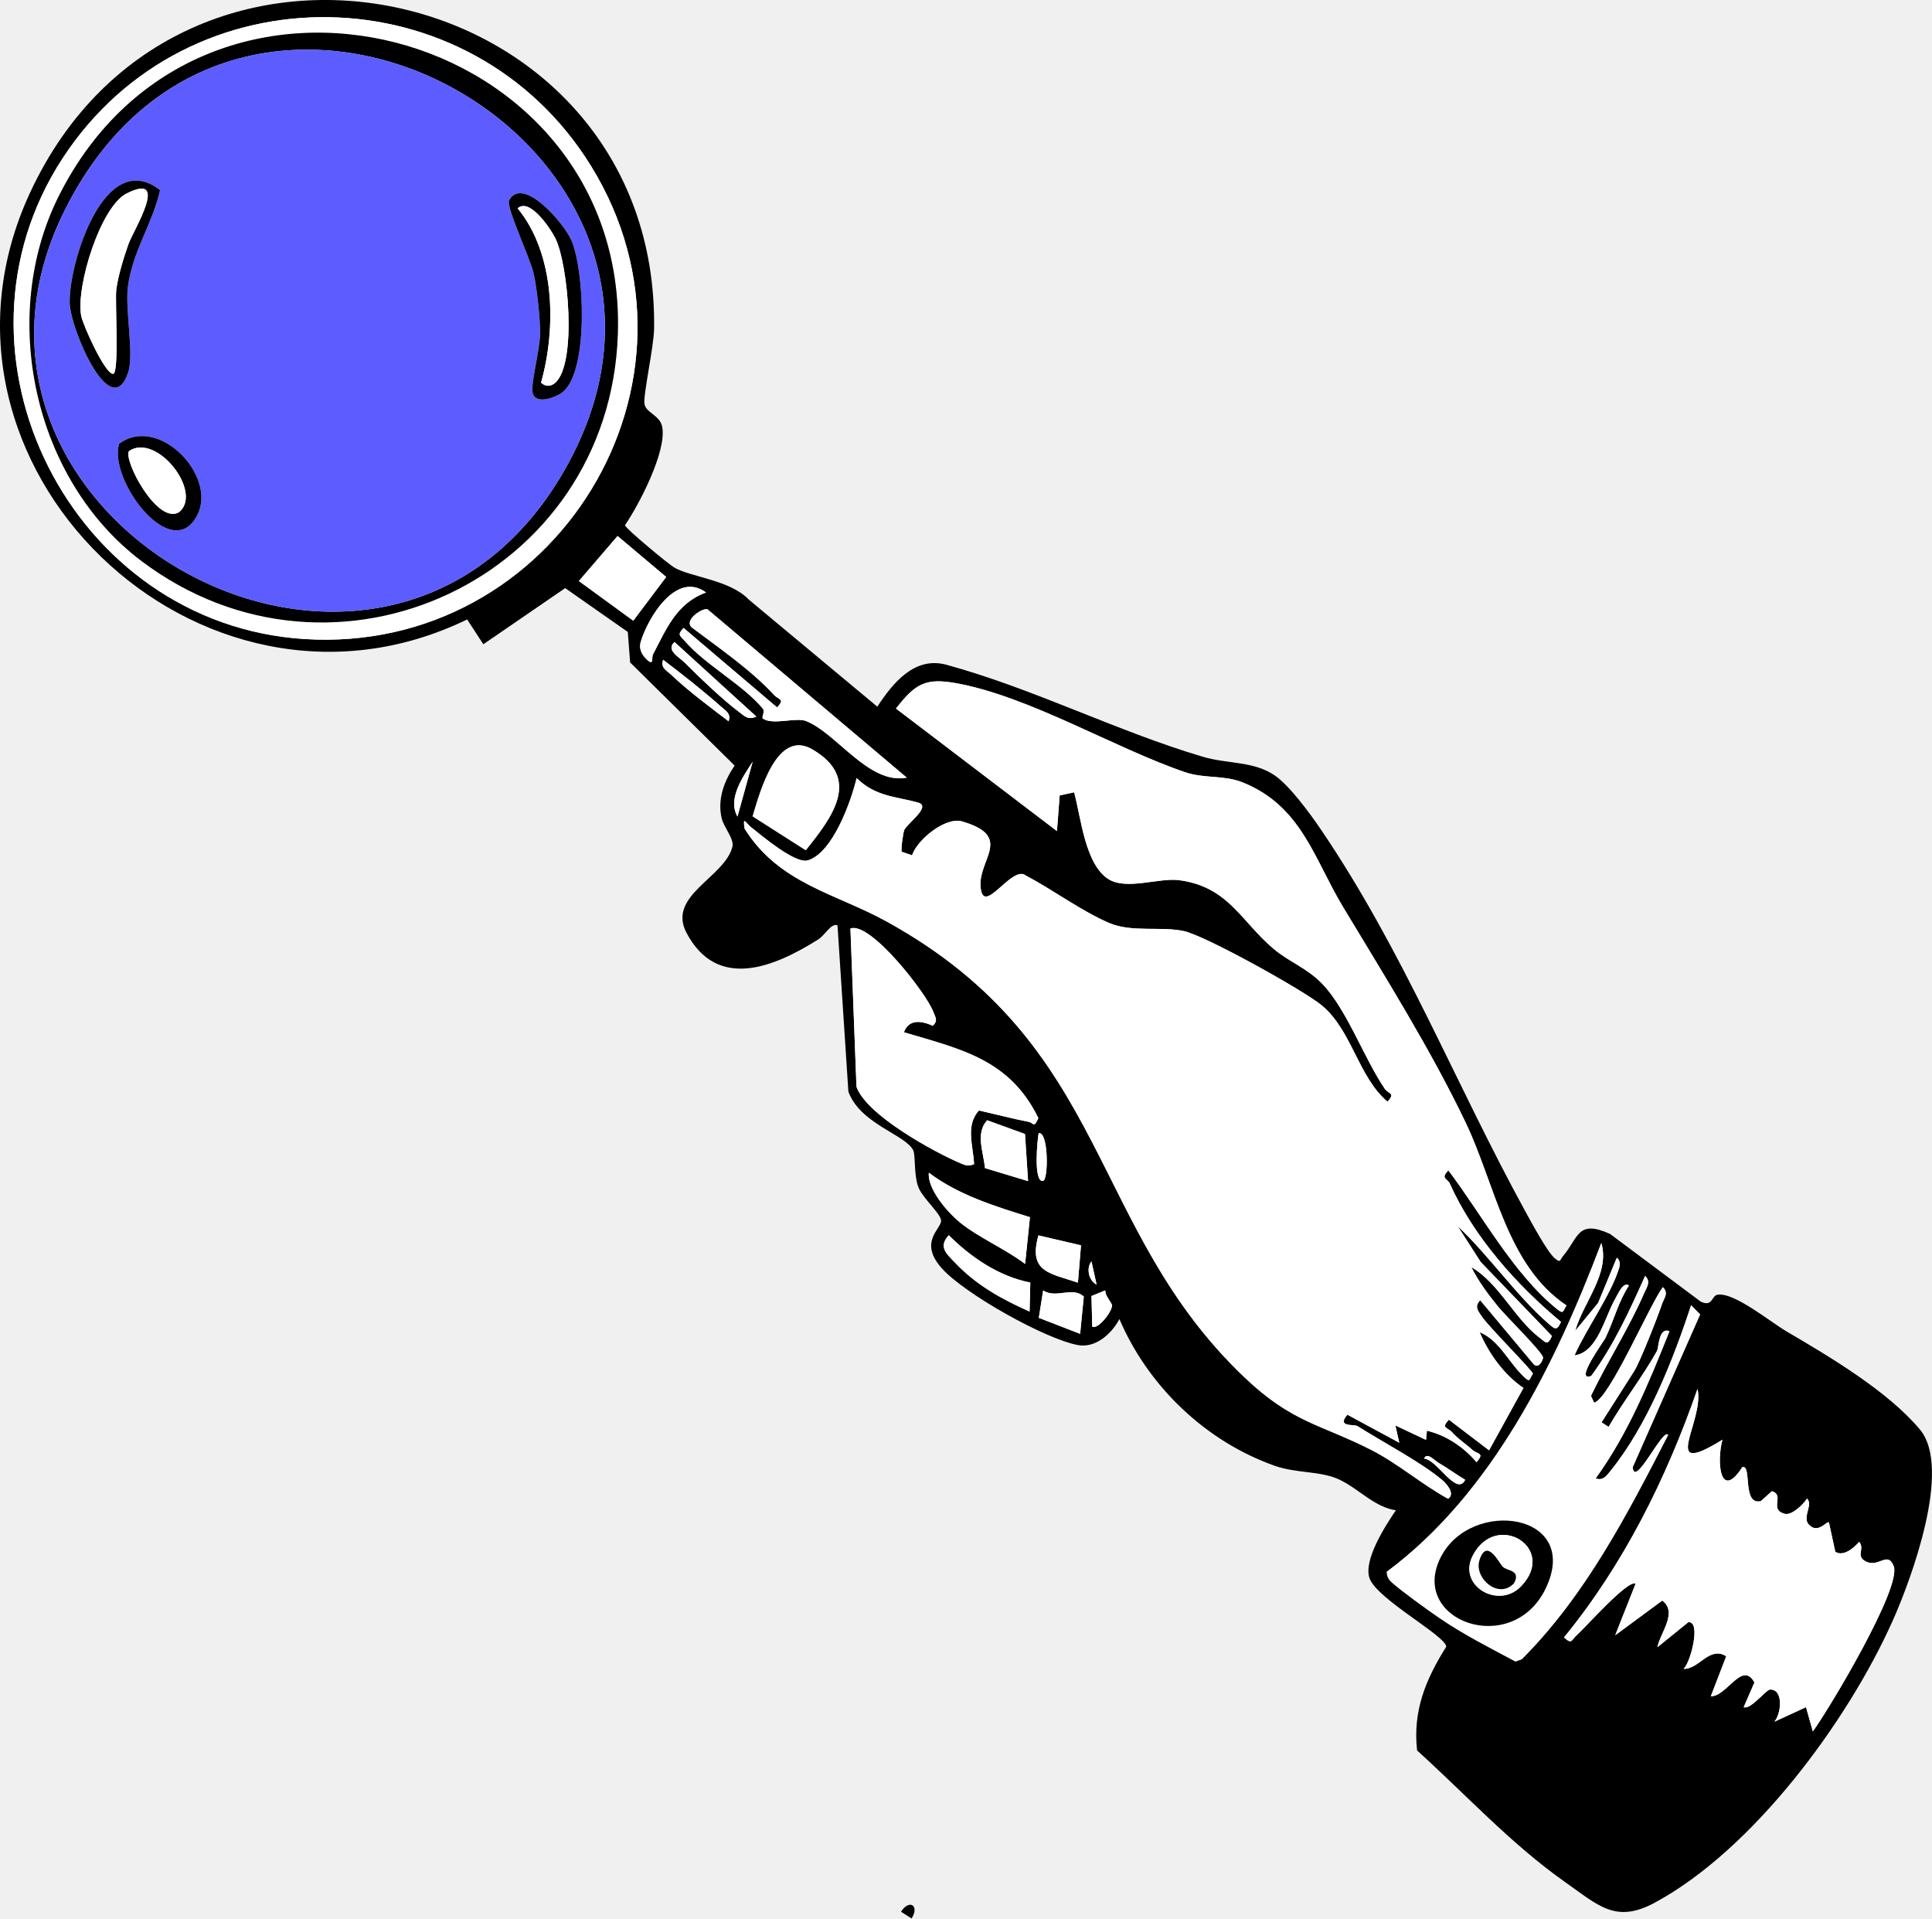
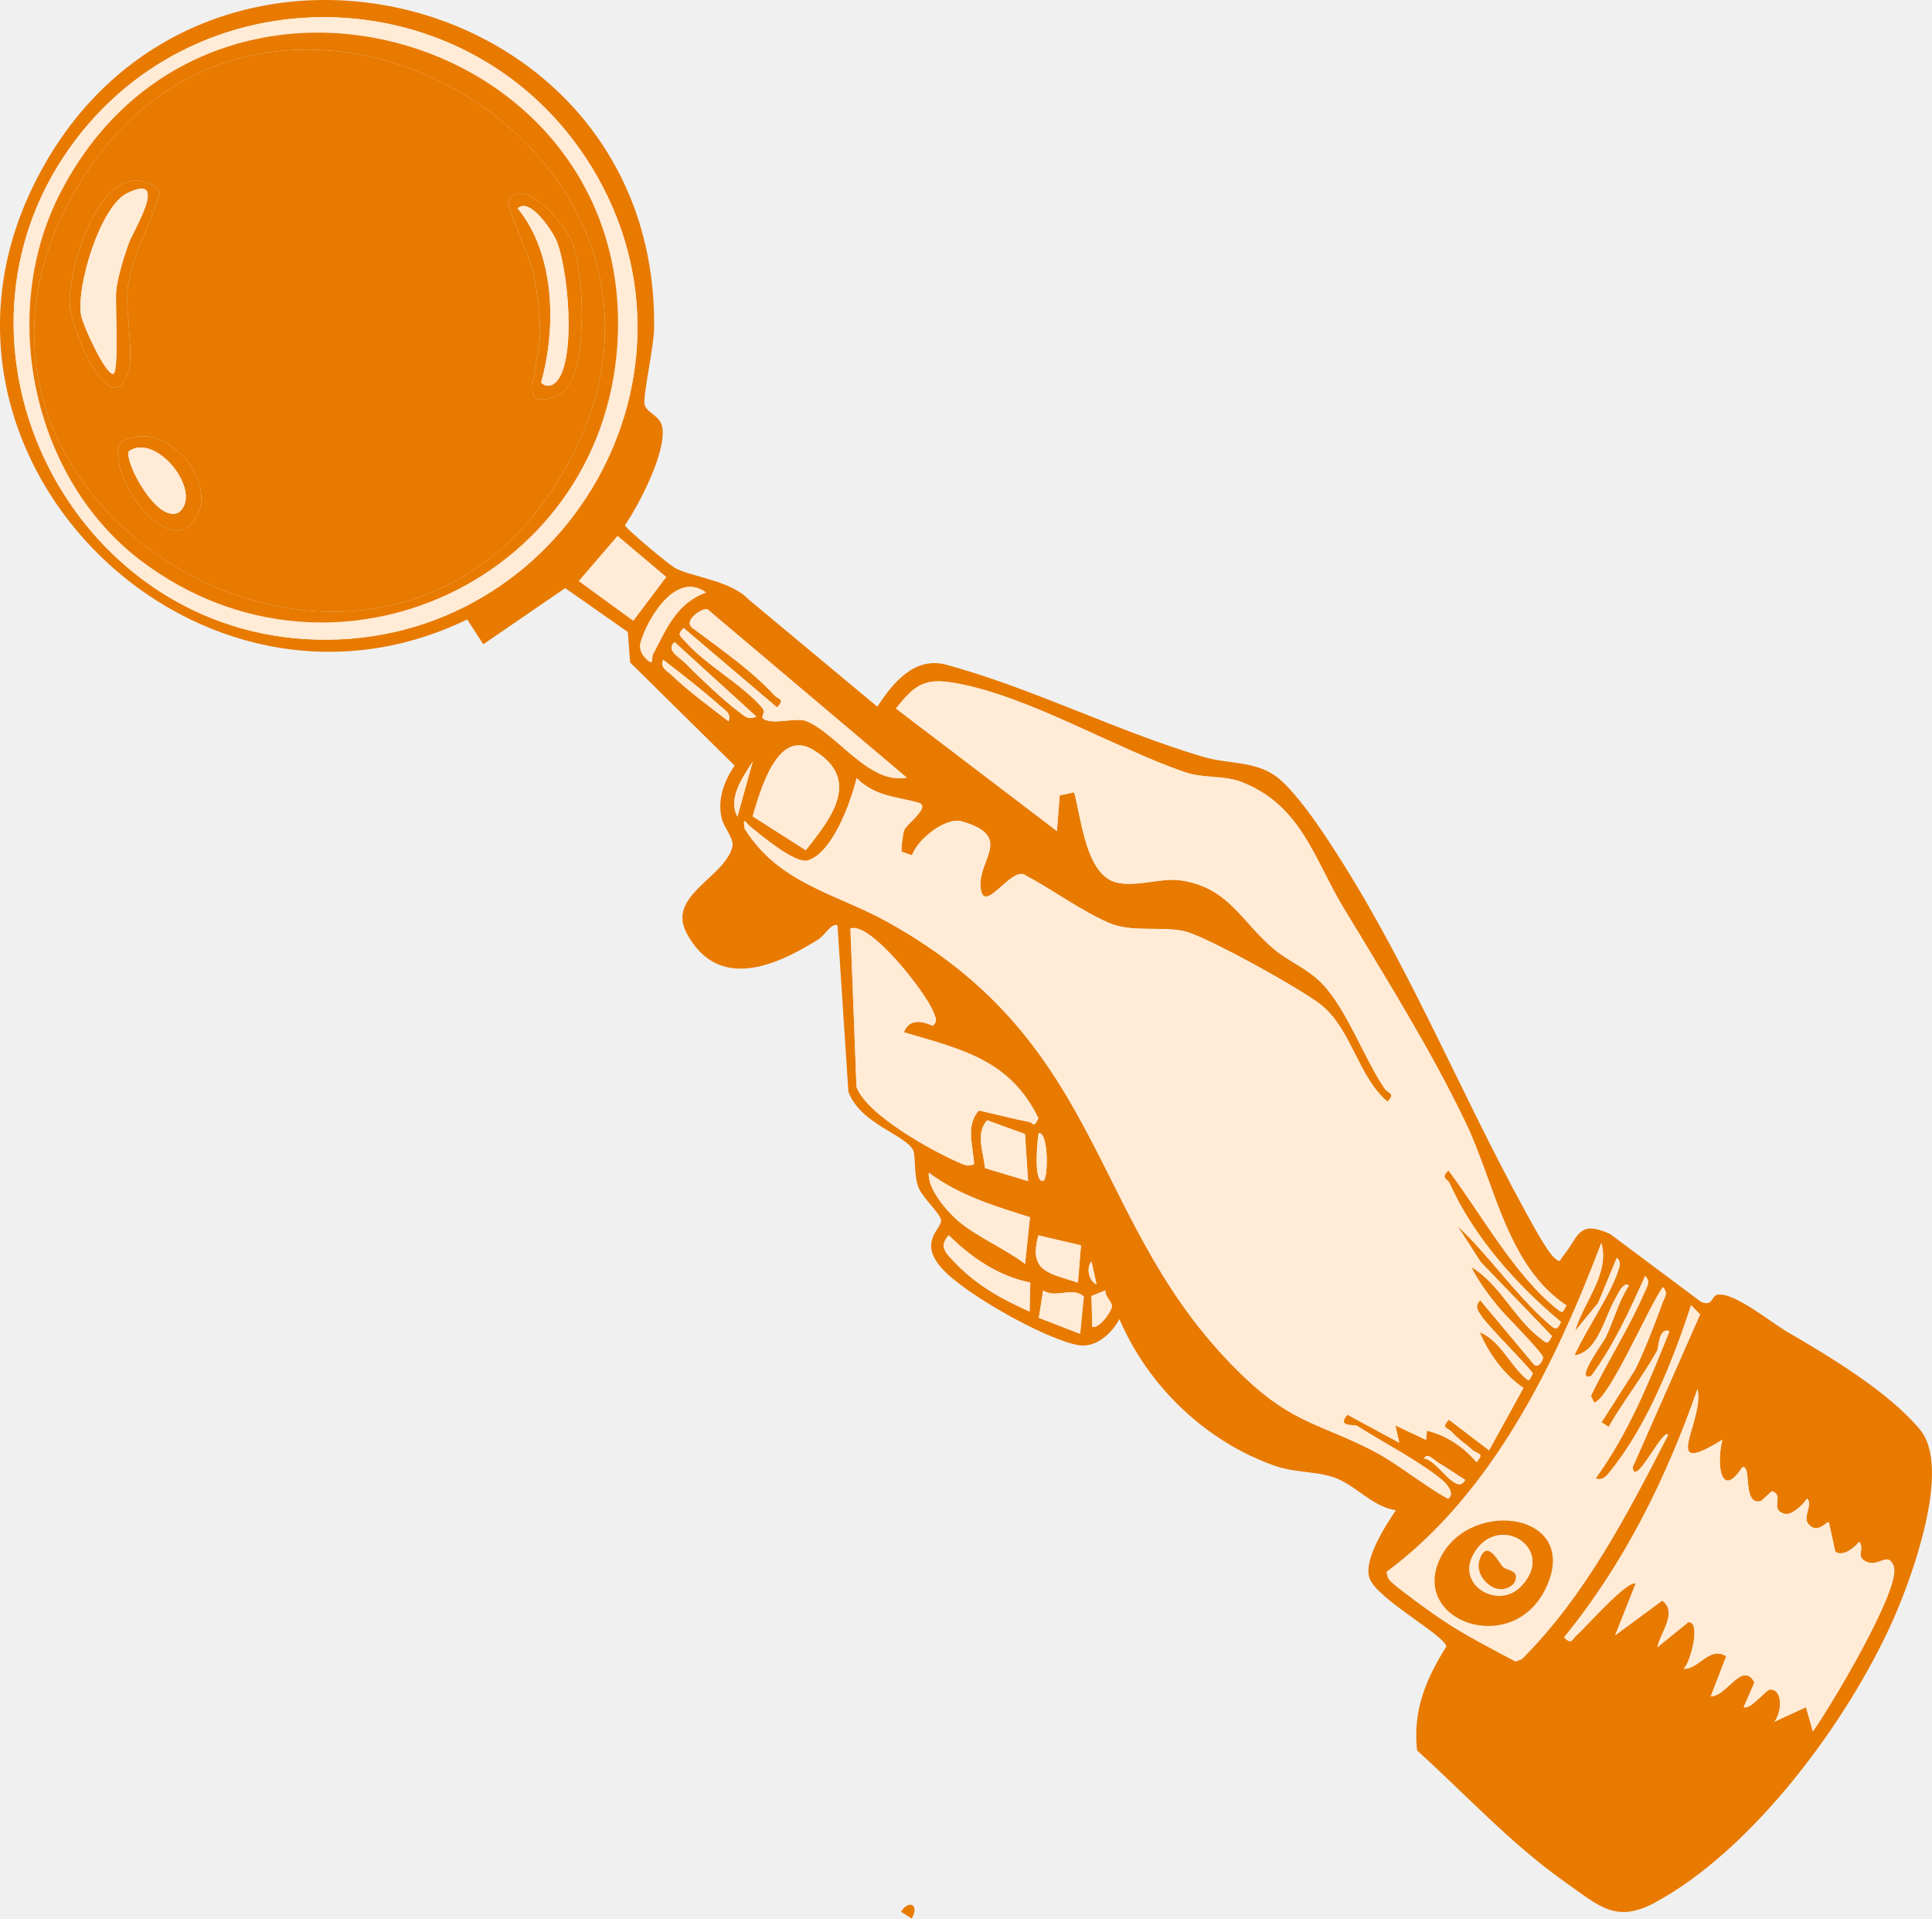
<svg xmlns="http://www.w3.org/2000/svg" id="Layer_2" data-name="Layer 2" viewBox="0 0 945.19 938.51">
  <defs>
    <style>
+       path, polygon, rect {
+         fill: #e87a00;
+       }
+ 
      .cls-1 {
-         fill: #fff;
+         fill: #ffebd6;
      }

      .cls-2 {
-         fill: #5d5dff;
+         fill: #e87a00;
      }
    </style>
  </defs>
  <g id="Layer_1-2" data-name="Layer 1">
    <g>
      <path d="M305.75,256.95c.22,1.58,21.34,19.07,24.23,20.76,7.72,4.5,27.36,6.08,36.29,15.56l62.94,52.43c7.59-11.59,18.08-24.48,33.38-20.62,42.89,11.65,83.62,32.62,126.05,45.17,11.84,3.5,24.56,2.02,34.85,8.98,7.4,5.01,17.37,18.69,22.59,26.36,40.4,59.36,66.01,124.69,99.73,186.22,2.89,5.28,10.97,20.37,14.65,23.56,3.15,2.73,2.46,1.21,4.24-.91,7.71-9.22,7.04-18.01,23-10.82l44.36,33.12c5.89,2.75,5.24-2.89,8.17-3.39,8.1-1.37,25.81,13.27,33.83,17.97,20.77,12.17,49.48,29.15,65.2,47.94,15.94,19.06-4.38,73.64-13.36,93.7-21.99,49.15-68.22,111.86-116.4,137.83-19,10.24-27.36,1.49-43.88-10.16-26.32-18.55-48.57-42.84-72.34-64.34-2.14-19.31,4.12-34.62,14.27-50.76-.22-5.31-33.7-23.15-37.49-33.37-3.29-8.85,7.84-26.03,12.84-33.35-10.67-1.63-18.31-10.71-27.88-15.13-8.97-4.15-20.82-2.94-31.21-6.59-33.99-11.94-62.15-39.04-76.15-71.82-3.85,7.21-11.7,14.3-20.26,12.72-16.23-3.01-55.41-25.08-66.52-37.43-11.9-13.23-.09-19.43-.48-23.61-.3-3.28-8.45-10.41-10.82-15.55-2.65-5.75-1.54-16.11-2.82-18.72-3.8-7.72-25.89-12.76-31.71-28.69l-5.33-81.39c-3.29-1.03-5.91,4.76-9.57,7.05-20.92,13.1-49.13,25.38-64.3-3.35-9.66-18.3,18.83-27.06,22.48-42.17.89-3.7-4.23-9.56-5.23-13.71-2.24-9.33,1.11-18.23,6.29-25.94l-51.11-50.43-1.15-14.93-30.62-21.44-40.05,27.47-7.91-12.14C97.96,366.46-46.99,227.56,14.62,94.44,88.1-64.3,322.46-9.91,320,160.82c-.13,8.81-5.37,32.28-4.71,36.75s7.71,5.45,8.73,11.46c2.06,12.1-11.4,37.86-18.28,47.93ZM30.67,77.39c-62.56,95.78,4.25,227.98,118.22,235.22,122.95,7.81,205.01-126.28,140.34-231.27C230.57-13.9,92.04-16.58,30.67,77.39ZM302.14,262.21l-18.94,22.03,26.61,19.4,16.1-21.39-23.78-20.04ZM345.43,289.84c-14.63-10.75-28.47,12.45-31.97,24.16-.95,3.19.41,6.1,2.7,8.34,4,3.92,2.47-.6,3.31-2.2,6.49-12.36,11.45-25.07,25.97-30.3ZM356.43,352.84c1.44-3.81-1.54-5.26-3.85-7.32-8.9-7.91-18.67-15.53-28.14-22.77-1.49,3.91,1.69,5.21,3.9,7.3,8.61,8.16,18.65,15.58,28.09,22.78ZM329.99,314.08c-4.42,3.93,2.3,7.37,4.95,10.03,6.91,6.94,18.91,18.46,26.47,24.05,3.01,2.23,4.42,4.17,8.64,2.4l-40.06-36.49ZM334.4,307.16c-3.2,3.53-1.83,3.6.65,6.46,10.17,11.74,28.66,21.49,38.15,33.03,1.23,1.5-.85,4.27.03,4.87,4.88,3.36,16.13-.75,21.08,1.19,15.06,5.91,30.7,31.25,49.29,27.7l-97.47-82.34c-2.28-.91-11.82,5.21-7.66,8.9,13.03,9.77,29.17,20.96,40.09,32.86,2.48,2.71,5.59,1.85,1.63,6.25l-45.81-38.93ZM368.24,372.58c-4.72,7.39-12.41,18.06-7.45,26.9l7.45-26.9ZM368.21,399.34l25.99,16.57c13.19-16.42,27.33-35.12,3.34-49.25-17.48-10.3-25.73,20.76-29.33,32.68ZM705.72,724.15c-10.44-8.86-29.27-18.66-41.58-26.51-1.68-1.07-10.47.68-4.97-5.6l25.37,13.71-1.9-8.47,14.99,7.08.44-4.52c9.62,2.38,17.85,7.92,24.26,15.41,4.19-4.76.53-3.65-2.21-6.16-3.11-2.86-6.53-4.91-9.67-8.38-2.44-2.7-5.63-1.82-1.65-6.24l19.68,14.98,16.81-30.5c-9.35-6.28-17.01-16.86-21.41-27.26,9.64,3.89,14.34,15.04,21.82,21.98,2.97,2.75,2.31,1.17,4.22-1.69-.46-1.82-21.8-23.14-24.99-27.96-1.86-2.82-3.78-4.83-.8-7.99l25.73,30.77c2.4,3.36,4.75-.77,5.02-2.62.31-2.14-17.99-20.13-21.91-24.91-4.59-5.59-10.03-12.89-13.16-19.41,13.28,7.61,21.13,25.12,33.15,34.34,3.45,2.65,4.04,4.19,6.28-.65l-34.84-36.2-11.29-17.56c15.12,14.18,28.76,34,44.2,47.5,3.27,2.86,4.31,3.95,6.35-.66-21.63-17.92-42.91-41.87-54.38-67.64-1.16-2.6-4.76-2.42-.71-6.47,16.39,21.68,31.84,50.69,53.16,67.85,3.19,2.57,2.78,1.24,4.6-1.79-29.24-19.52-34.82-59.16-49.35-89.51-17.2-35.92-39.63-71.61-60.14-105.72-14.03-23.34-20.22-49.22-49.1-60.69-8.93-3.55-18.64-1.76-27.86-4.88-34.27-11.61-76.41-37.22-112.32-43.61-14.89-2.65-19.8.34-29.24,12.42l78.75,59.94,1.33-17.43,7.07-1.53c3.35,12.1,5.31,35.32,16.86,42.5,8.81,5.48,24.71-.78,34.34.46,24.31,3.11,30.47,20.24,46.45,33.66,7.63,6.41,16.3,9.33,23.75,17.06,12.03,12.5,20.5,36.57,30.57,51.33,1.82,2.67,5.44,1.92,1.34,6.31-14.37-12.1-17.46-35.03-32.27-47.18-8.97-7.35-56.67-33.9-67.28-36.23-11.28-2.47-25.42.79-36.59-3.97-13.49-5.76-27.68-16.32-40.73-23.19-6.93-5.68-21.26,21.1-22.24,5.04-.8-13.23,16-24.3-9.05-31.55-8.07-2.33-21.9,8.9-24.44,16.59l-5.03-1.74c-.56-.67.65-9.46,1.26-10.75,1.49-3.12,13.25-11.44,6.86-13.26-10.62-3.03-20.89-2.82-30.2-12.03-2.77,11.57-11.68,36.48-23.8,40.24-6.19,1.92-22.6-12.05-27.83-16.21-2.53-2.01-4.21-5.85-3.17.71,16.87,26.98,44.57,31.63,69.62,45.48,110.13,60.87,97.76,149.73,175.23,223.21,23.29,22.08,37,22.57,62.07,35.4,12.61,6.45,24.66,16.85,37.24,23.71,3.8-2.51-1.15-7.69-2.75-9.05ZM456.38,501.81c2.66-2.67,1.25-4,.26-6.73-3.28-9.01-30.92-44.49-40.58-40.84l2.96,77.43c4.93,13.83,37.72,31.86,51.57,37.69,2.27.96,3.66,1.07,5.95.15-.34-8.72-4.37-18.91,2.39-26.26,8.01,1.8,16.25,3.99,24.31,5.55,2.54.49,2.42,3.39,4.76-1.81-14.01-28.72-37.71-33.66-65.79-42,2.59-6.75,8.79-5.57,14.18-3.16ZM469.46,597.87c9.24,7.54,22.38,13.06,32.05,20.44l2.37-22.87c-17.22-5.37-34.81-10.74-49.46-21.75-.81,7.98,9.31,19.5,15.04,24.18ZM482.95,548.03c-5.87,6.5-1.77,15.52-1.08,23.4l21.1,6.37-1.51-23.04-18.5-6.72ZM464.18,604.26c-5.29,5.71-1.11,9.08,3.06,13.44,10.62,11.12,22.62,17.71,36.46,23.91l.35-14.2c-15.27-2.95-29.05-12.31-39.87-23.15ZM510.36,577.65c2.58-.63,2.67-24.22-2.2-23.29-.57,2.17-2.81,24.52,2.2,23.29ZM528.86,609.21l-20.83-4.86c-5.08,18.08,5.64,18.47,19.32,23.11l1.51-18.25ZM510.33,631.33l-2.1,13.35,20.2,7.83,1.8-18.25c-5.77-5.1-13.16,1.15-19.89-2.93ZM533.98,617.09c-2.64,3.17-1.45,9.31,2.51,11.32l-2.51-11.32ZM544.04,638.63c.03-1.19-3.6-4.89-3.27-7.4l-6.79,2.77.38,14.94c2.61,1.69,9.59-6.96,9.68-10.32ZM716.81,723.93c-4.38-2.64-8.56-5.73-13-8.3-2.16-1.25-5.6-5.42-7.13-2.13,6.43.46,15.91,18.75,20.13,10.43ZM810.7,660.78c-7.14,12.79-16.4,24.56-23.74,37.23l-3.46-2.21,16.01-25.11c2.78-4.36,11.54-26.65,13.57-32.75.93-2.8,3.47-5.39.42-8.26-6.44,8.51-26.19,54.79-33.64,56.5l-1.52-3.36c8.11-16.96,18.65-33.15,26.1-50.4,1.23-2.84,3.31-5.4.4-8.26-7.6,17-15.28,33.79-26.37,48.94-8.64,3.18,6.14-16.89,6.98-18.64,4.04-8.4,6.3-17.71,11.46-25.6-2.75-2.21-5.68,4.75-6.81,6.71-5.07,8.8-8.5,26-19.81,27.46,5.88-13.27,17.73-29.37,21.83-42.78.52-1.69.44-3.9-1.15-4.94l-9.15,22.09-11.19,13.64c3.79-13.75,17.13-27.95,12.78-42.98-22.41,59.08-53.32,122.49-104.96,160.84.11,2.44.83,3.69,2.63,5.32,4.47,4.05,17.41,13.37,23.04,17.22,11.98,8.2,24.54,14.5,37.27,21.32l3.07-1.08c31.19-31.2,51.62-70.87,71.62-109.71-2.38-3.91-16.49,26.56-17.32,15.75l32.97-74.72-4.4-4.49c-8.84,26.92-21.37,58.69-39.35,80.94-1.94,2.41-3.77,5.11-7.34,3.76,15.92-21.98,26.09-47,36.09-71.97-5.28-2.25-5.24,8.08-6.05,9.53ZM830.48,679.48c-15.12,43.48-36,85.72-65.32,121.54,4.06,3.66,3.53,1.23,6.34-1.22,4.02-3.51,24.93-27.27,28.7-25.09l-9.98,25.24,23.02-16.97c7.76,5.75-1.03,15.79-2.37,22.82l15.12-12.25c6.56-.57.83,20.56-2.38,22.83,7.55.36,12.75-11.4,20.92-6.14l-7.53,19.54c7.78.28,15.35-17.66,21.33-6.74l-5.26,12.11c3.48,1.32,10.89-8.62,12.95-8.65,6.7-.12,5.44,12.04,2.02,15.76l15.52-7.13,3.34,11.86c8-10.98,43.69-70.56,39.55-80.88-3.15-7.85-7.53,1.63-14.32-2.66-4.03-2.55.26-5.97-2.59-9.2-2.46,2.98-7.69,7.4-11.65,4.88l-3.1-14.29c-.88-1.34-5.4,6.16-10.04.74-3-3.5,2.44-9.76-.72-12.47-1.91,2.94-7.48,8.42-11.02,7.41-7.7-2.21.37-8.99-6.14-11.05l-5.38,4.86c-9.41,2.26-4.17-18.17-9.12-16.56-10.7,16.51-12.71-2.25-9.69-13.47-31.47,19.5-8.67-9-12.18-24.83Z" />
      <path d="M445.97,938.51l-5.18-3.3c4.08-6.33,9.2-3.06,5.18,3.3Z" />
      <path class="cls-1" d="M705.72,724.15c1.6,1.36,6.55,6.54,2.75,9.05-12.58-6.86-24.63-17.26-37.24-23.71-25.06-12.83-38.78-13.31-62.07-35.4-77.47-73.48-65.11-162.34-175.23-223.21-25.04-13.84-52.75-18.49-69.62-45.48-1.05-6.56.64-2.72,3.17-.71,5.23,4.16,21.64,18.13,27.83,16.21,12.12-3.76,21.03-28.67,23.8-40.24,9.32,9.2,19.59,8.99,30.2,12.03,6.39,1.83-5.38,10.14-6.86,13.26-.61,1.29-1.81,10.08-1.26,10.75l5.03,1.74c2.54-7.69,16.37-18.93,24.44-16.59,25.05,7.25,8.24,18.32,9.05,31.55.98,16.06,15.3-10.73,22.24-5.04,13.05,6.87,27.24,17.43,40.73,23.19,11.16,4.76,25.31,1.5,36.59,3.97,10.61,2.33,58.31,28.88,67.28,36.23,14.82,12.15,17.91,35.08,32.27,47.18,4.11-4.39.49-3.64-1.34-6.31-10.07-14.75-18.54-38.83-30.57-51.33-7.44-7.73-16.12-10.66-23.75-17.06-15.98-13.42-22.14-30.55-46.45-33.66-9.63-1.23-25.53,5.02-34.34-.46-11.55-7.18-13.51-30.4-16.86-42.5l-7.07,1.53-1.33,17.43-78.75-59.94c9.44-12.08,14.35-15.07,29.24-12.42,35.9,6.39,78.05,32,112.32,43.61,9.22,3.12,18.93,1.33,27.86,4.88,28.88,11.46,35.06,37.35,49.1,60.69,20.51,34.1,42.94,69.8,60.14,105.72,14.53,30.34,20.1,69.99,49.35,89.51-1.82,3.03-1.41,4.36-4.6,1.79-21.32-17.16-36.77-46.17-53.16-67.85-4.05,4.05-.44,3.87.71,6.47,11.46,25.76,32.74,49.71,54.38,67.64-2.04,4.62-3.08,3.52-6.35.66-15.44-13.5-29.08-33.32-44.2-47.5l11.29,17.56,34.84,36.2c-2.24,4.84-2.83,3.3-6.28.65-12.02-9.23-19.87-26.73-33.15-34.34,3.13,6.51,8.57,13.82,13.16,19.41,3.92,4.77,22.22,22.76,21.91,24.91-.27,1.85-2.61,5.98-5.02,2.62l-25.73-30.77c-2.99,3.16-1.07,5.17.8,7.99,3.19,4.82,24.53,26.15,24.99,27.96-1.92,2.86-1.25,4.44-4.22,1.69-7.48-6.94-12.17-18.09-21.82-21.98,4.4,10.4,12.06,20.97,21.41,27.26l-16.81,30.5-19.68-14.98c-3.97,4.42-.79,3.54,1.65,6.24,3.14,3.47,6.56,5.52,9.67,8.38,2.73,2.51,6.39,1.4,2.21,6.16-6.41-7.49-14.64-13.03-24.26-15.41l-.44,4.52-14.99-7.08,1.9,8.47-25.37-13.71c-5.5,6.27,3.3,4.53,4.97,5.6,12.31,7.85,31.14,17.65,41.58,26.51Z" />
      <path class="cls-1" d="M830.48,679.48c3.52,15.83-19.29,44.32,12.18,24.83-3.02,11.22-1.02,29.98,9.69,13.47,4.94-1.61-.29,18.82,9.12,16.56l5.38-4.86c6.5,2.06-1.56,8.84,6.14,11.05,3.55,1.02,9.12-4.46,11.02-7.41,3.16,2.71-2.28,8.97.72,12.47,4.64,5.41,9.16-2.08,10.04-.74l3.1,14.29c3.96,2.51,9.2-1.91,11.65-4.88,2.86,3.22-1.43,6.65,2.59,9.2,6.79,4.29,11.18-5.19,14.32,2.66,4.14,10.32-31.55,69.9-39.55,80.88l-3.34-11.86-15.52,7.13c3.42-3.72,4.69-15.88-2.02-15.76-2.06.04-9.47,9.98-12.95,8.65l5.26-12.11c-5.98-10.92-13.55,7.01-21.33,6.74l7.53-19.54c-8.17-5.27-13.37,6.5-20.92,6.14,3.21-2.28,8.94-23.4,2.38-22.83l-15.12,12.25c1.34-7.03,10.13-17.07,2.37-22.82l-23.02,16.97,9.98-25.24c-3.77-2.18-24.69,21.58-28.7,25.09-2.8,2.45-2.28,4.89-6.34,1.22,29.32-35.82,50.2-78.06,65.32-121.54Z" />
      <path class="cls-1" d="M810.7,660.78c.81-1.44.77-11.78,6.05-9.53-10,24.97-20.18,49.99-36.09,71.97,3.57,1.35,5.39-1.35,7.34-3.76,17.98-22.25,30.51-54.02,39.35-80.94l4.4,4.49-32.97,74.72c.83,10.81,14.94-19.66,17.32-15.75-19.99,38.84-40.43,78.51-71.62,109.71l-3.07,1.08c-12.73-6.82-25.29-13.11-37.27-21.32-5.63-3.85-18.57-13.17-23.04-17.22-1.81-1.64-2.52-2.88-2.63-5.32,51.64-38.35,82.55-101.76,104.96-160.84,4.35,15.04-8.99,29.24-12.78,42.98l11.19-13.64,9.15-22.09c1.59,1.03,1.67,3.24,1.15,4.94-4.09,13.41-15.95,29.5-21.83,42.78,11.3-1.46,14.73-18.66,19.81-27.46,1.13-1.96,4.06-8.92,6.81-6.71-5.17,7.89-7.43,17.2-11.46,25.6-.84,1.75-15.62,21.82-6.98,18.64,11.08-15.15,18.77-31.94,26.37-48.94,2.91,2.85.83,5.41-.4,8.26-7.45,17.25-17.99,33.44-26.1,50.4l1.52,3.36c7.45-1.71,27.2-47.99,33.64-56.5,3.05,2.88.5,5.47-.42,8.26-2.03,6.1-10.79,28.39-13.57,32.75l-16.01,25.11,3.46,2.21c7.34-12.67,16.6-24.45,23.74-37.23ZM703.51,764.82c-11.54,30.15,39.96,46.29,54.15,8.83,13.31-35.14-41.97-40.65-54.15-8.83Z" />
      <path class="cls-1" d="M30.67,77.39c61.38-93.96,199.9-91.28,258.56,3.95,64.67,104.99-17.38,239.09-140.34,231.27C34.92,305.36-31.9,173.17,30.67,77.39ZM28.83,95.76c-29.51,58.67-12.6,138.61,40.21,178.55,94.65,71.6,229.43,8.37,233.24-111.07C307.07,13.1,99.04-43.8,28.83,95.76Z" />
      <path class="cls-1" d="M456.38,501.81c-5.39-2.41-11.59-3.59-14.18,3.16,28.08,8.34,51.78,13.28,65.79,42-2.33,5.21-2.22,2.31-4.76,1.81-8.06-1.56-16.3-3.74-24.31-5.55-6.76,7.36-2.73,17.54-2.39,26.26-2.3.92-3.68.81-5.95-.15-13.85-5.83-46.64-23.85-51.57-37.69l-2.96-77.43c9.66-3.65,37.31,31.83,40.58,40.84.99,2.73,2.41,4.06-.26,6.73Z" />
      <path class="cls-1" d="M334.4,307.16l45.81,38.93c3.96-4.4.85-3.54-1.63-6.25-10.92-11.9-27.06-23.09-40.09-32.86-4.16-3.68,5.38-9.8,7.66-8.9l97.47,82.34c-18.59,3.55-34.23-21.8-49.29-27.7-4.96-1.94-16.2,2.17-21.08-1.19-.87-.6,1.21-3.37-.03-4.87-9.5-11.54-27.98-21.3-38.15-33.03-2.48-2.86-3.86-2.94-.65-6.46Z" />
      <path class="cls-1" d="M368.21,399.34c3.6-11.92,11.85-42.98,29.33-32.68,23.99,14.13,9.85,32.83-3.34,49.25l-25.99-16.57Z" />
      <polygon class="cls-1" points="302.14 262.21 325.92 282.25 309.81 303.64 283.2 284.24 302.14 262.21" />
      <path class="cls-1" d="M469.46,597.87c-5.73-4.68-15.85-16.2-15.04-24.18,14.65,11.01,32.24,16.37,49.46,21.75l-2.37,22.87c-9.67-7.37-22.81-12.89-32.05-20.44Z" />
      <path class="cls-1" d="M482.95,548.03l18.5,6.72,1.51,23.04-21.1-6.37c-.68-7.88-4.79-16.9,1.08-23.4Z" />
      <path class="cls-1" d="M464.18,604.26c10.82,10.84,24.6,20.19,39.87,23.15l-.35,14.2c-13.85-6.2-25.84-12.78-36.46-23.91-4.17-4.37-8.35-7.73-3.06-13.44Z" />
      <path class="cls-1" d="M528.86,609.21l-1.51,18.25c-13.68-4.65-24.41-5.04-19.32-23.11l20.83,4.86Z" />
      <path class="cls-1" d="M345.43,289.84c-14.52,5.24-19.48,17.94-25.97,30.3-.84,1.6.69,6.11-3.31,2.2-2.29-2.24-3.65-5.15-2.7-8.34,3.51-11.71,17.35-34.91,31.97-24.16Z" />
      <path class="cls-1" d="M510.33,631.33c6.73,4.08,14.12-2.17,19.89,2.93l-1.8,18.25-20.2-7.83,2.1-13.35Z" />
      <path class="cls-1" d="M329.99,314.08l40.06,36.49c-4.22,1.77-5.63-.17-8.64-2.4-7.56-5.59-19.56-17.12-26.47-24.05-2.65-2.66-9.37-6.1-4.95-10.03Z" />
      <path class="cls-1" d="M356.43,352.84c-9.43-7.21-19.48-14.62-28.09-22.78-2.21-2.1-5.39-3.4-3.9-7.3,9.46,7.24,19.24,14.86,28.14,22.77,2.31,2.06,5.29,3.5,3.85,7.32Z" />
      <path class="cls-1" d="M544.04,638.63c-.09,3.35-7.07,12.01-9.68,10.32l-.38-14.94,6.79-2.77c-.33,2.51,3.3,6.21,3.27,7.4Z" />
      <path class="cls-1" d="M510.36,577.65c-5.01,1.23-2.77-21.11-2.2-23.29,4.87-.93,4.78,22.65,2.2,23.29Z" />
      <path class="cls-1" d="M368.24,372.58l-7.45,26.9c-4.96-8.84,2.74-19.51,7.45-26.9Z" />
      <path class="cls-1" d="M716.81,723.93c-4.22,8.31-13.69-9.98-20.13-10.43,1.53-3.28,4.96.88,7.13,2.13,4.44,2.57,8.62,5.66,13,8.3Z" />
      <path class="cls-1" d="M533.98,617.09l2.51,11.32c-3.95-2-5.15-8.14-2.51-11.32Z" />
      <path d="M703.51,764.82c12.18-31.82,67.46-26.3,54.15,8.83-14.19,37.46-65.69,21.32-54.15-8.83ZM720.51,761c-7.62,14.73,12.58,26.46,23.59,15.06,18.11-18.76-12.09-37.27-23.59-15.06Z" />
      <path d="M28.83,95.76C99.04-43.8,307.07,13.1,302.28,163.25c-3.81,119.44-138.59,182.67-233.24,111.07C16.23,234.37-.68,154.43,28.83,95.76ZM31.82,102.54c-75.67,150.88,152.94,279.33,242.33,130.89C371.22,72.22,117.92-69.13,31.82,102.54Z" />
      <path class="cls-1" d="M720.51,761c11.5-22.22,41.7-3.71,23.59,15.06-11,11.4-31.21-.33-23.59-15.06ZM723.8,763.27c-2.74,8.73,9.35,19.37,16.91,11.23,3.48-6.55-3.41-5.9-5.48-8.02-2.01-2.06-7.9-14.44-11.43-3.21Z" />
      <path class="cls-2" d="M31.82,102.54c86.1-171.67,339.4-30.32,242.33,130.89C184.76,381.88-43.85,253.42,31.82,102.54ZM78.3,93.02c-27.12-21.23-44.66,35.65-44.19,55.14.31,12.87,20.26,59.5,28.62,33.88,2.92-8.96-1.6-30.52-.17-41.66,2.26-17.61,12-30.68,15.74-47.36ZM58.29,217.11c-5.37,17.67,25.79,59.22,38.23,34.87,9.86-19.31-19.09-49.25-38.23-34.87ZM249.03,98.09c-1.56,2.96,10.35,28.23,12.02,35.6,1.62,7.14,3.18,21.6,3.18,29.05,0,8.06-4.47,24.16-3.7,29.08,1.03,6.59,11.66,2.55,14.86-.14,12.69-10.62,10.57-59.03,4.2-74-3.61-8.5-23.99-32.08-30.57-19.6Z" />
      <path d="M723.8,763.27c3.53-11.23,9.42,1.15,11.43,3.21,2.08,2.13,8.97,1.47,5.48,8.02-7.56,8.14-19.66-2.5-16.91-11.23Z" />
      <path d="M249.03,98.09c6.58-12.48,26.95,11.1,30.57,19.6,6.36,14.96,8.48,63.37-4.2,74-3.2,2.68-13.83,6.73-14.86.14-.77-4.93,3.7-21.03,3.7-29.08,0-7.45-1.56-21.91-3.18-29.05-1.67-7.37-13.58-32.64-12.02-35.6ZM264.7,187.19c2.08,1.98,4.57,2.03,6.75.23,11.06-9.14,6.54-58.39.2-70.95-2.56-5.07-12.65-19.87-18.39-14.54,18.33,22.34,19,58.33,11.45,85.27Z" />
      <path d="M78.3,93.02c-3.74,16.68-13.48,29.75-15.74,47.36-1.43,11.14,3.09,32.7.17,41.66-8.36,25.62-28.31-21.01-28.62-33.88-.47-19.48,17.07-76.37,44.19-55.14ZM55.43,182.85c2.97-.6.77-35.97,1.46-41.22.92-6.95,3.59-15.44,5.91-22.13,2.28-6.58,20.71-35.7-.88-24.83-12.67,6.37-24.79,45.14-22.23,59.7.81,4.6,11.99,29.25,15.73,28.49Z" />
      <path d="M58.29,217.11c19.14-14.38,48.09,15.56,38.23,34.87-12.44,24.35-43.6-17.2-38.23-34.87ZM63.12,220.64c-2.87,4.55,13.96,36.34,24.5,29.9,11.83-9.78-10.93-38.99-24.5-29.9Z" />
      <path class="cls-1" d="M264.7,187.19c7.55-26.94,6.89-62.93-11.45-85.27,5.74-5.33,15.83,9.47,18.39,14.54,6.35,12.56,10.87,61.81-.2,70.95-2.18,1.8-4.67,1.76-6.75-.23Z" />
      <path class="cls-1" d="M55.43,182.85c-3.74.76-14.93-23.89-15.73-28.49-2.56-14.56,9.56-53.32,22.23-59.7,21.59-10.86,3.15,18.25.88,24.83-2.32,6.7-4.99,15.18-5.91,22.13-.69,5.25,1.5,40.62-1.46,41.22Z" />
      <path class="cls-1" d="M63.12,220.64c13.57-9.08,36.34,20.12,24.5,29.9-10.54,6.43-27.38-25.36-24.5-29.9Z" />
    </g>
  </g>
</svg>
